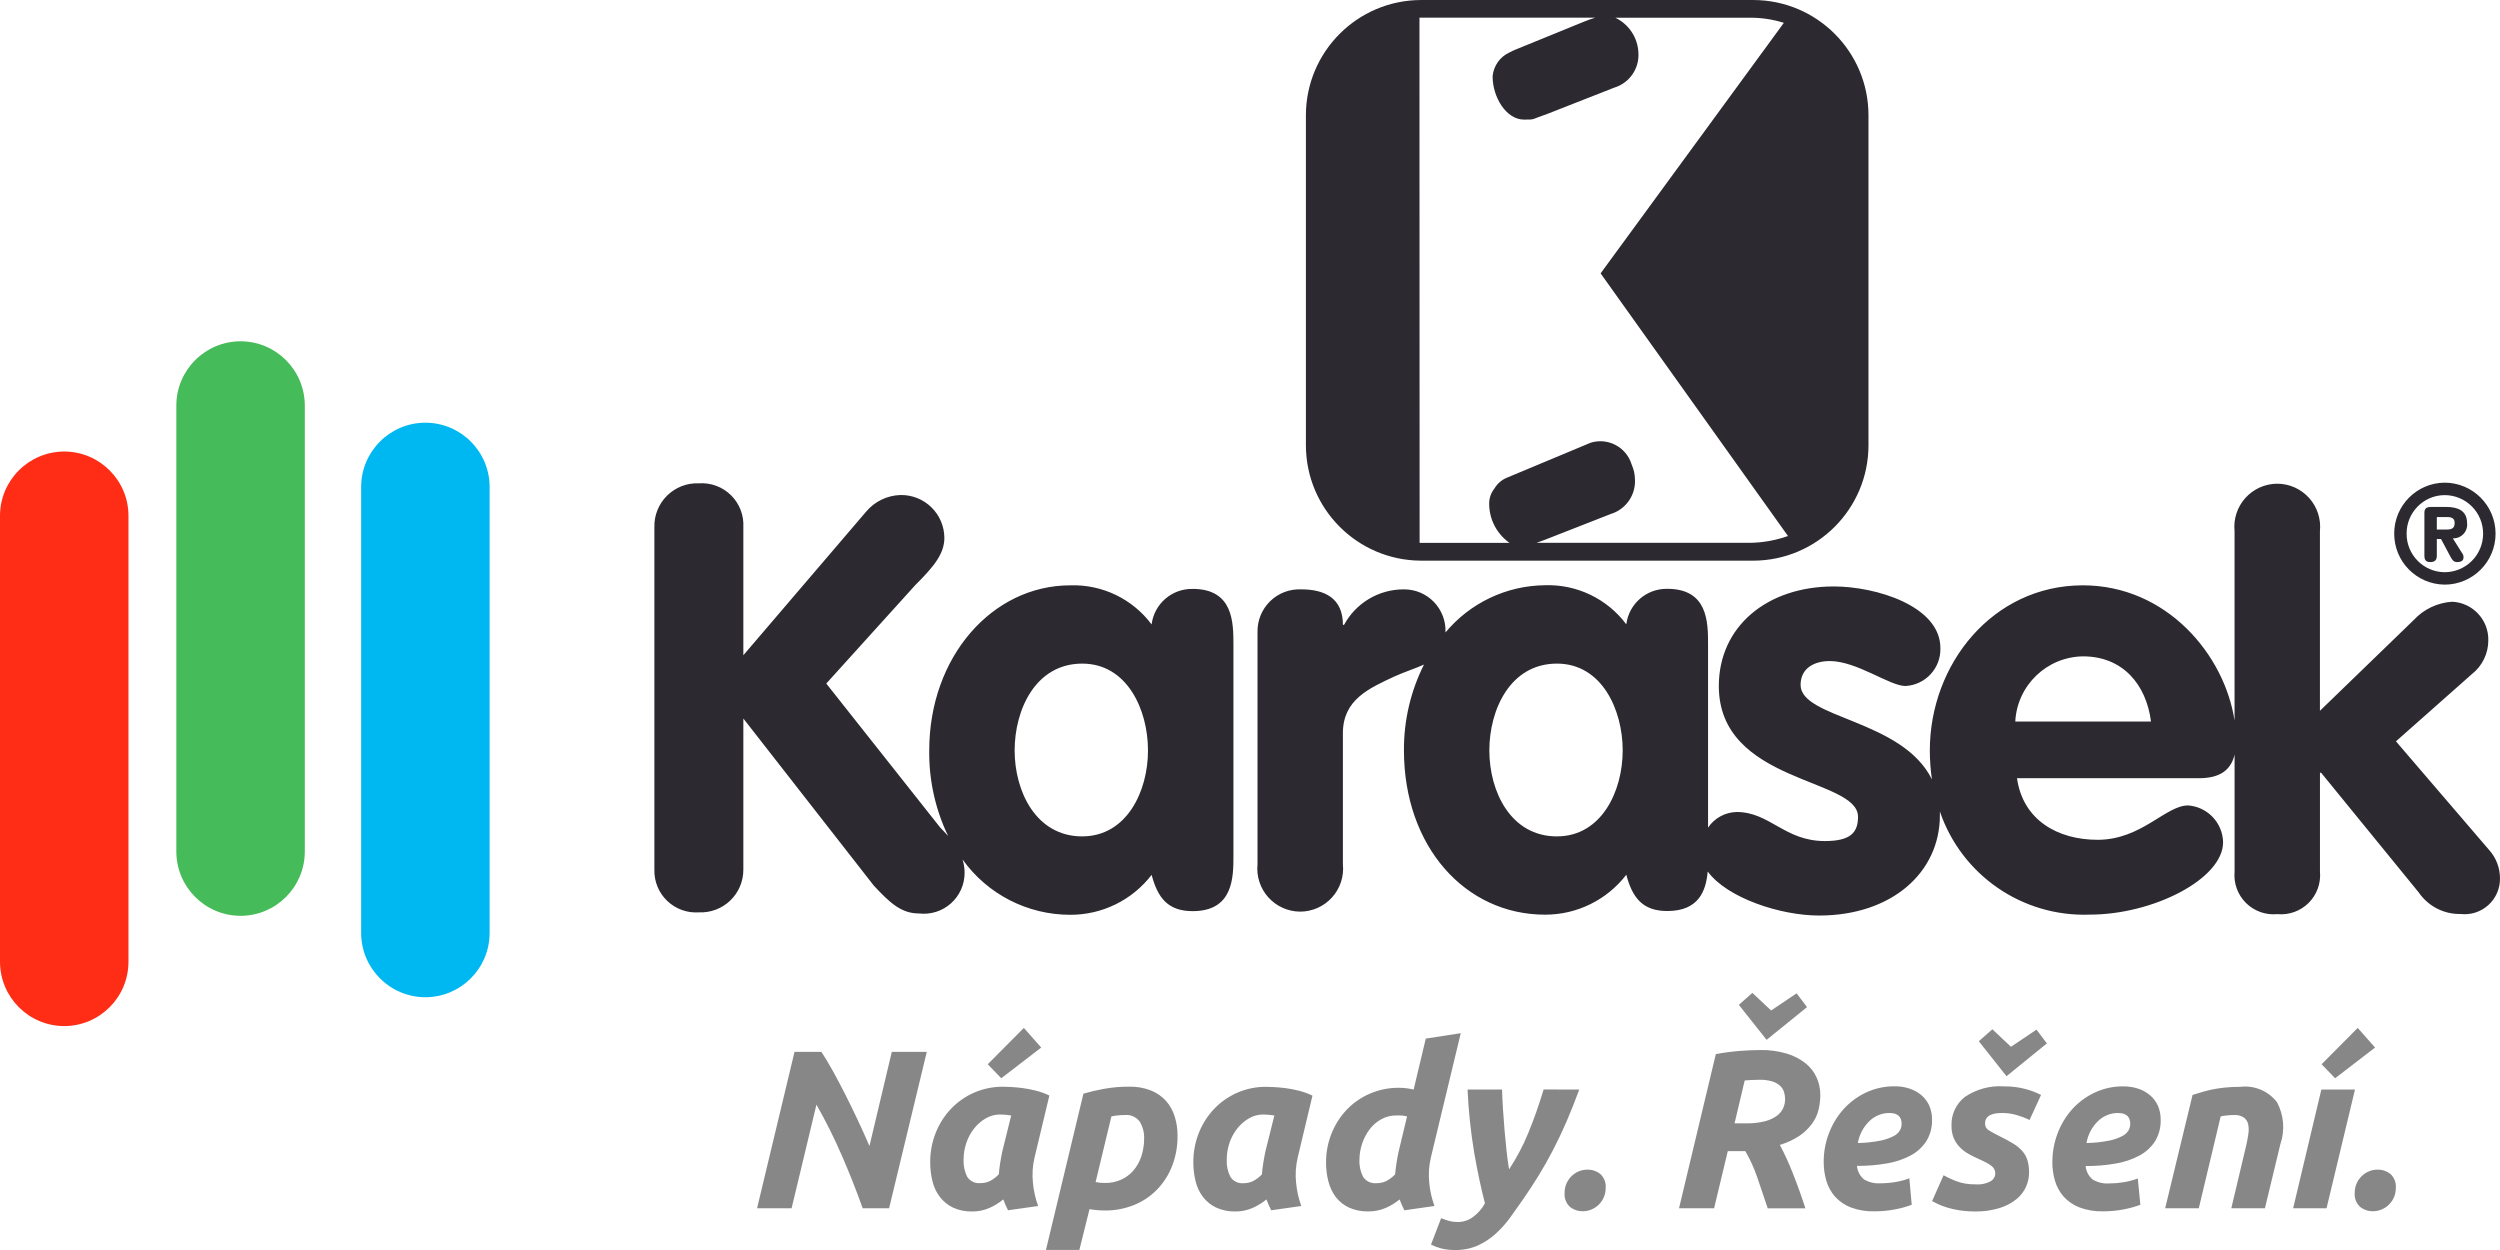
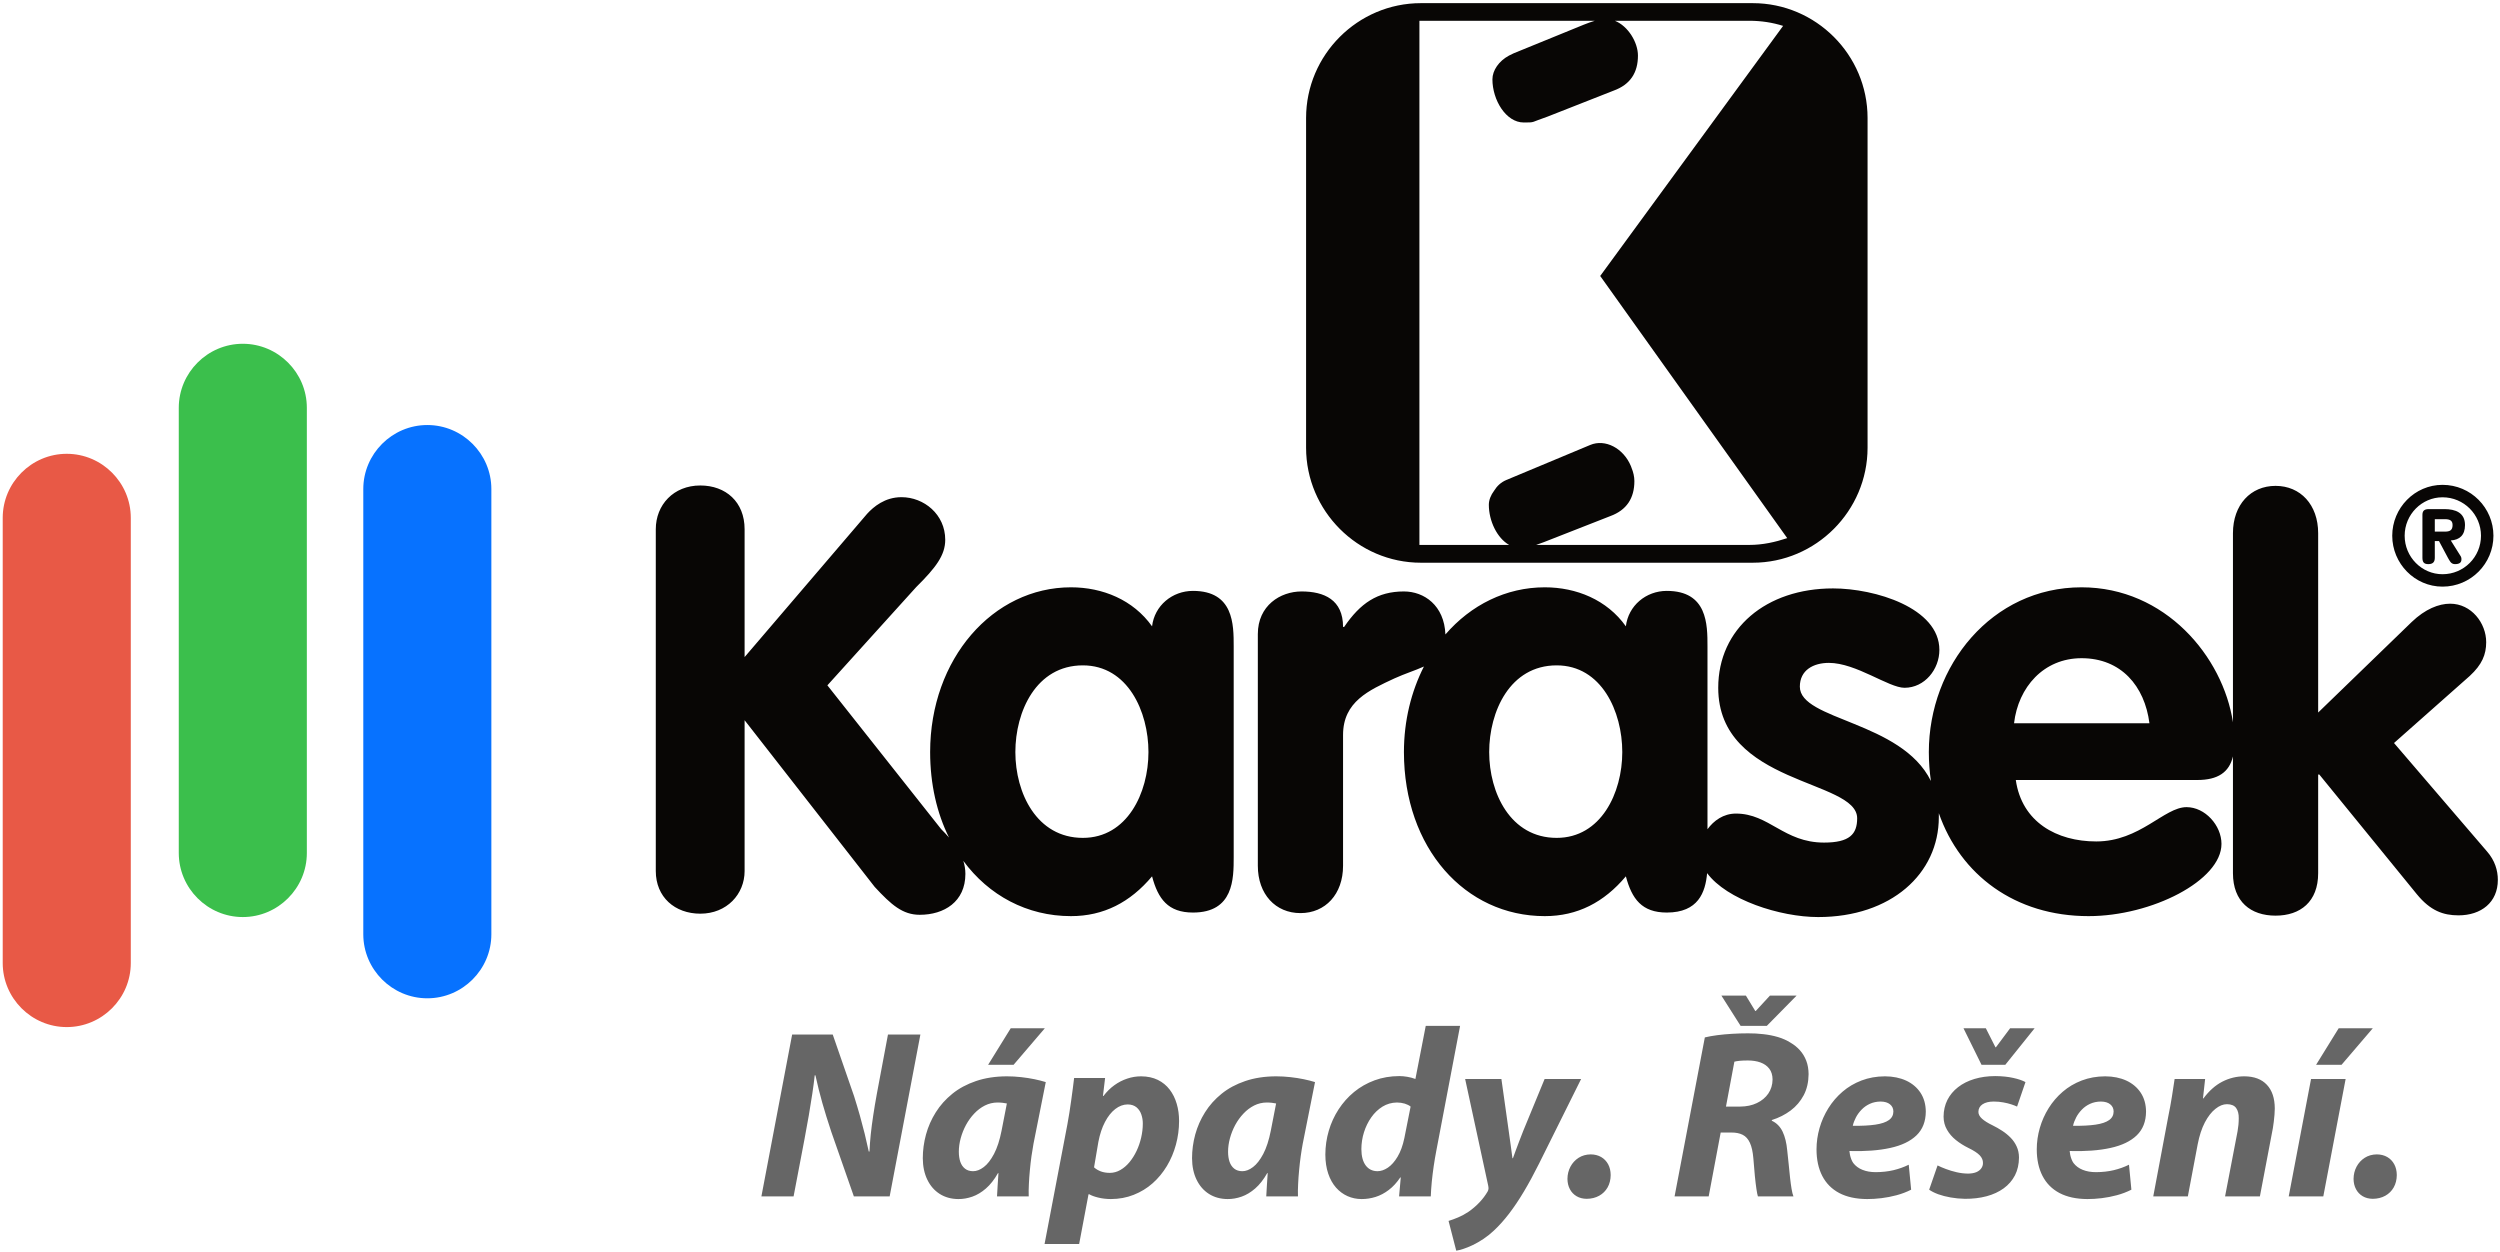
- <svg xmlns="http://www.w3.org/2000/svg" width="144" height="72" viewBox="0 0 144 72">
-   <path data-name="Path 12766" d="M139.988 32.376c.307 0 .373-.17.373-.375v-.956h.241l.51.956c.1.171.171.375.411.375.272 0 .375-.1.375-.273a.3.3 0 00-.035-.17l-.58-.924a.792.792 0 00.82-.887c0-.716-.548-.922-1.195-.922h-.891c-.3 0-.372.137-.372.343V32c.002.24.069.376.343.376zm.373-2.594h.582c.273 0 .444.068.444.341 0 .308-.171.377-.444.377h-.582zm.445 3.893a2.939 2.939 0 002.939-2.937 2.939 2.939 0 00-2.939-2.937 2.93 2.93 0 00-2.9 2.937 2.93 2.93 0 002.9 2.936zm0-5.156a2.216 2.216 0 012.221 2.219 2.218 2.218 0 01-2.221 2.221 2.209 2.209 0 01-2.185-2.221 2.207 2.207 0 012.185-2.22zm-58.96 3.776h19.152a6.655 6.655 0 006.627-6.637V6.629a6.646 6.646 0 00-6.627-6.628H81.846a6.646 6.646 0 00-6.626 6.628v19.029a6.655 6.655 0 006.626 6.636zm-.085-31.277h10.125c-.2.058-.418.138-.656.233l-4.027 1.643-.27.132a1.672 1.672 0 00-.959 1.372c0 1.2.783 2.491 1.807 2.491.685 0 .379 0 1.371-.338l3.82-1.5a1.968 1.968 0 001.4-2.023 2.344 2.344 0 00-1.331-2.008h7.761a6.433 6.433 0 011.948.295L92.195 15.746l10.793 15.129a6.85 6.85 0 01-2.185.392h-12.3c.112-.041.255-.094.446-.161l3.83-1.5a1.972 1.972 0 001.393-2.023 2.043 2.043 0 00-.166-.767 1.696 1.696 0 00-.036-.1 1.883 1.883 0 00-2.345-1.217l-4.848 2.025a1.5 1.5 0 00-.7.618 1.376 1.376 0 00-.3.811 2.757 2.757 0 001.17 2.316H81.77zm61.619 47.948l-5.373-6.265 4.373-3.872a2.468 2.468 0 00.947-1.948 2.182 2.182 0 00-2.081-2.221 3.3 3.3 0 00-2.218 1.056l-5.4 5.226V30.593a2.48 2.48 0 00-2.459-2.732 2.481 2.481 0 00-2.459 2.732v10.913c-.576-3.8-3.916-7.791-8.737-7.791-5.191 0-8.815 4.538-8.815 9.509a11.789 11.789 0 00.12 1.668c-1.707-3.463-7.564-3.5-7.564-5.442 0-.959.785-1.373 1.677-1.373 1.567 0 3.449 1.437 4.363 1.437a2.124 2.124 0 002.013-2.186c0-2.426-3.722-3.549-6.137-3.549-3.861 0-6.626 2.318-6.626 5.735 0 5.626 8.018 5.278 8.018 7.531 0 .924-.445 1.4-1.913 1.4-2.318 0-3.167-1.674-5.081-1.674a2.039 2.039 0 00-1.644.9V37.124c0-1.272 0-3.208-2.349-3.208a2.339 2.339 0 00-2.361 2.045 5.613 5.613 0 00-4.679-2.252 7.549 7.549 0 00-5.735 2.72 2.38 2.38 0 00-2.394-2.482 3.9 3.9 0 00-3.449 2.046h-.065c0-1.567-1.089-2.046-2.395-2.046a2.412 2.412 0 00-2.524 2.46v13.372a2.48 2.48 0 002.459 2.731 2.48 2.48 0 002.459-2.731v-7.551c0-1.925 1.5-2.578 2.97-3.264.6-.272 1.2-.457 1.7-.685a10.884 10.884 0 00-1.154 4.938c0 5.54 3.527 9.468 8.129 9.468a5.887 5.887 0 004.679-2.3c.347 1.307.924 2.09 2.361 2.09 1.817 0 2.23-1.166 2.328-2.275 1.131 1.534 4.2 2.535 6.411 2.535 4.2 0 6.962-2.491 6.962-5.767v-.227a8.775 8.775 0 008.64 5.941c3.645 0 7.673-2.055 7.673-4.169a2.174 2.174 0 00-2.016-2.121c-1.292 0-2.685 1.98-5.211 1.98-2.284 0-4.3-1.119-4.644-3.547h10.478c1.185 0 1.839-.445 2.055-1.36v6.738a2.252 2.252 0 002.459 2.451 2.252 2.252 0 002.459-2.451v-5.694h.066l5.626 6.9a2.848 2.848 0 002.405 1.237 2.037 2.037 0 002.272-2.049 2.442 2.442 0 00-.619-1.632zm-53.7-.79c-2.667 0-3.894-2.59-3.894-4.952 0-2.34 1.2-5 3.894-5 2.589 0 3.787 2.664 3.787 5 .002 2.36-1.229 4.951-3.785 4.951zm26.4-6.615a3.96 3.96 0 013.9-3.755c2.283 0 3.644 1.611 3.917 3.755zm-47.387-7.639a2.337 2.337 0 00-2.361 2.045 5.613 5.613 0 00-4.68-2.252c-4.505 0-8.128 4.124-8.128 9.509a11.053 11.053 0 001.088 4.931 9.331 9.331 0 00-.457-.49l-6.561-8.293 5.125-5.669c1.131-1.12 1.677-1.839 1.677-2.73a2.484 2.484 0 00-2.526-2.46 2.689 2.689 0 00-1.98.957l-7.073 8.272v-7.379a2.4 2.4 0 00-2.556-2.524 2.464 2.464 0 00-2.569 2.524v19.729a2.4 2.4 0 002.569 2.46 2.453 2.453 0 002.556-2.46v-8.706l7.51 9.62c.957 1.034 1.61 1.609 2.6 1.609a2.353 2.353 0 002.634-2.361 2.483 2.483 0 00-.12-.751 7.615 7.615 0 006.213 3.189 5.888 5.888 0 004.68-2.3c.346 1.307.926 2.09 2.361 2.09 2.351 0 2.351-1.948 2.351-3.21V37.127c-.003-1.27-.003-3.207-2.354-3.207zm-6.355 14.254c-2.665 0-3.895-2.59-3.895-4.952 0-2.34 1.2-5 3.895-5 2.591 0 3.786 2.664 3.786 5 .003 2.36-1.229 4.951-3.787 4.951z" fill="#2c2a30" fill-rule="evenodd" />
-   <path data-name="Path 12768" d="M3.7 26.008a3.707 3.707 0 013.7 3.7v25.694a3.707 3.707 0 01-3.7 3.7 3.707 3.707 0 01-3.7-3.7V29.708a3.707 3.707 0 013.7-3.7z" fill="#ff2d16" fill-rule="evenodd" />
-   <path data-name="Path 12769" d="M13.857 19.658a3.707 3.707 0 013.7 3.7v25.694a3.707 3.707 0 01-3.7 3.7 3.707 3.707 0 01-3.7-3.7V23.358a3.706 3.706 0 013.7-3.7z" fill="#46bb59" fill-rule="evenodd" />
-   <path data-name="Path 12770" d="M24.502 24.347a3.706 3.706 0 013.7 3.7v25.694a3.707 3.707 0 01-3.7 3.7 3.707 3.707 0 01-3.7-3.7V28.047a3.706 3.706 0 013.7-3.7z" fill="#00b8f1" fill-rule="evenodd" />
-   <path data-name="Path 12771" d="M49.691 69.595q-.546-1.534-1.215-3.068a30.131 30.131 0 00-1.449-2.9l-1.431 5.968h-1.989l2.158-9.009h1.547q.3.455.644 1.072t.708 1.337q.364.715.728 1.488t.689 1.528l1.287-5.425h2.015l-2.171 9.009zm9.906-2.951a4.317 4.317 0 00-.1 1.489 5.336 5.336 0 00.3 1.333l-1.734.246q-.078-.156-.143-.3t-.13-.325a3.468 3.468 0 01-.806.494 2.422 2.422 0 01-.988.2 2.492 2.492 0 01-1.111-.228 2.1 2.1 0 01-.753-.615 2.452 2.452 0 01-.422-.9 4.464 4.464 0 01-.13-1.1 4.492 4.492 0 01.318-1.69 4.3 4.3 0 01.884-1.385 4.124 4.124 0 011.332-.929 4.08 4.08 0 011.664-.338q.117 0 .41.013t.67.058a6.478 6.478 0 01.793.15 4.113 4.113 0 01.793.286zm-1.352-2.392q-.169-.026-.306-.039t-.331-.018a1.626 1.626 0 00-.826.221 2.364 2.364 0 00-.669.579 2.755 2.755 0 00-.448.825 2.951 2.951 0 00-.163.975 1.994 1.994 0 00.208.988.806.806 0 00.767.364 1.217 1.217 0 00.54-.117 1.984 1.984 0 00.514-.39q.026-.325.084-.683t.123-.657zm1.729-3.913l-2.3 1.768-.78-.806 2.08-2.093zm3.133 7.748a2.429 2.429 0 00.546.052 2.211 2.211 0 00.923-.189 2.036 2.036 0 00.708-.527 2.428 2.428 0 00.455-.812 3.213 3.213 0 00.163-1.046 1.738 1.738 0 00-.247-.949.935.935 0 00-.858-.39 3.719 3.719 0 00-.78.078zm4.719-2.665a4.667 4.667 0 01-.312 1.736 4.115 4.115 0 01-.865 1.359 3.864 3.864 0 01-1.326.89 4.379 4.379 0 01-1.683.318 5.078 5.078 0 01-.884-.078l-.585 2.348h-1.924l2.158-9a11.311 11.311 0 011.19-.279 8 8 0 011.449-.124 3.231 3.231 0 011.255.221 2.335 2.335 0 01.865.6 2.462 2.462 0 01.5.9 3.621 3.621 0 01.162 1.109zm6.929 1.222a4.317 4.317 0 00-.1 1.489 5.335 5.335 0 00.3 1.333l-1.734.246q-.078-.156-.143-.3t-.13-.325a3.468 3.468 0 01-.806.494 2.422 2.422 0 01-.988.2 2.492 2.492 0 01-1.111-.228 2.1 2.1 0 01-.754-.611 2.452 2.452 0 01-.423-.9 4.464 4.464 0 01-.13-1.1 4.492 4.492 0 01.319-1.69 4.3 4.3 0 01.884-1.385 4.124 4.124 0 011.333-.929 4.08 4.08 0 011.66-.337q.117 0 .41.013t.67.058a6.478 6.478 0 01.793.15 4.113 4.113 0 01.793.286zm-1.352-2.392q-.169-.026-.306-.039t-.331-.018a1.626 1.626 0 00-.826.221 2.364 2.364 0 00-.669.579 2.755 2.755 0 00-.449.825 2.951 2.951 0 00-.162.975 1.994 1.994 0 00.208.988.806.806 0 00.764.369 1.217 1.217 0 00.539-.117 1.984 1.984 0 00.514-.39q.026-.325.084-.683t.123-.657zm5.408 5.525a2.555 2.555 0 01-1.111-.221 2.037 2.037 0 01-.754-.6 2.535 2.535 0 01-.429-.9 4.262 4.262 0 01-.137-1.1 4.408 4.408 0 01.319-1.671 4.3 4.3 0 01.877-1.372 4.1 4.1 0 011.326-.918 4.112 4.112 0 011.677-.338 3.411 3.411 0 01.436.026 3.575 3.575 0 01.41.078l.7-2.938 2.015-.312-1.715 7.133a4.317 4.317 0 00-.1 1.489 5.335 5.335 0 00.3 1.333l-1.734.246q-.078-.156-.143-.3t-.13-.325a3.422 3.422 0 01-.812.494 2.468 2.468 0 01-.995.196zm2.236-5.473q-.078-.013-.136-.026a1.1 1.1 0 00-.117-.02 1.4 1.4 0 00-.15-.007h-.234a1.725 1.725 0 00-.845.215 2.135 2.135 0 00-.67.578 2.834 2.834 0 00-.435.826 2.924 2.924 0 00-.156.942 1.907 1.907 0 00.215.982.827.827 0 00.774.357 1.259 1.259 0 00.546-.117 1.933 1.933 0 00.52-.39q.026-.325.084-.683t.124-.657zm9.919-1.547q-.364.988-.735 1.846t-.773 1.632q-.4.774-.832 1.475t-.91 1.391q-.351.507-.728 1.027a5.983 5.983 0 01-.839.936 4.055 4.055 0 01-1.027.676 3.1 3.1 0 01-1.306.26 3.134 3.134 0 01-.78-.084 3.114 3.114 0 01-.611-.227l.585-1.522a4.717 4.717 0 00.468.163 1.9 1.9 0 00.507.058 1.463 1.463 0 00.865-.293 2.333 2.333 0 00.682-.786q-.338-1.3-.618-2.912a30.646 30.646 0 01-.384-3.64h1.989q.013.507.052 1.118t.091 1.228q.052.617.117 1.2t.143 1.053a12.085 12.085 0 001.1-2.08q.475-1.144.891-2.522zm.455 4.615a1.151 1.151 0 01.76.253.981.981 0 01.306.8 1.322 1.322 0 01-.111.546 1.339 1.339 0 01-.292.422 1.332 1.332 0 01-.416.273 1.239 1.239 0 01-.481.1 1.151 1.151 0 01-.761-.253.981.981 0 01-.306-.8 1.322 1.322 0 01.112-.548 1.339 1.339 0 01.292-.423 1.332 1.332 0 01.416-.273 1.239 1.239 0 01.481-.097zm9.984-6.89a5 5 0 011.521.208 3.249 3.249 0 011.079.559 2.2 2.2 0 01.637.826 2.451 2.451 0 01.208.994 3.691 3.691 0 01-.1.845 2.261 2.261 0 01-.364.793 2.962 2.962 0 01-.715.7 4.123 4.123 0 01-1.151.539 15.972 15.972 0 01.748 1.638q.383.962.722 2.015h-2.169q-.3-.9-.6-1.775a8.407 8.407 0 00-.689-1.518H99.52l-.788 3.289h-2.02l2.12-8.879a13.145 13.145 0 011.365-.182q.662-.052 1.208-.052zm-.065 1.713q-.221 0-.455.013t-.39.026l-.585 2.47h.689a4.06 4.06 0 001.053-.117 2.037 2.037 0 00.689-.312 1.127 1.127 0 00.371-.449 1.274 1.274 0 00.11-.514 1.368 1.368 0 00-.065-.422.829.829 0 00-.234-.358 1.2 1.2 0 00-.455-.247 2.445 2.445 0 00-.728-.09zm-1.183-4.316l.78-.689 1.079 1.014 1.469-.988.6.793-2.329 1.886zm4.888 9.035a4.555 4.555 0 01.292-1.612 4.419 4.419 0 01.826-1.385 4.091 4.091 0 011.293-.975 3.792 3.792 0 011.684-.371 2.657 2.657 0 01.845.13 2.05 2.05 0 01.683.377 1.7 1.7 0 01.455.6 1.943 1.943 0 01.162.813 2.241 2.241 0 01-.325 1.235 2.452 2.452 0 01-.9.826 4.478 4.478 0 01-1.371.461 9.759 9.759 0 01-1.729.143 1.154 1.154 0 00.4.773 1.635 1.635 0 00.968.228 5.134 5.134 0 00.845-.071 4.226 4.226 0 00.806-.214l.136 1.523a5.827 5.827 0 01-.929.26 6.065 6.065 0 01-1.229.117 3.576 3.576 0 01-1.359-.228 2.383 2.383 0 01-.9-.618 2.4 2.4 0 01-.5-.91 3.826 3.826 0 01-.153-1.099zm3.787-2.805a1.639 1.639 0 00-1.163.474 2.3 2.3 0 00-.657 1.255 7.243 7.243 0 001.3-.137 2.828 2.828 0 00.767-.266.87.87 0 00.364-.338.808.808 0 00.091-.364q-.002-.624-.702-.624zm4.94 4.108a1.578 1.578 0 00.91-.189.525.525 0 00.247-.41.613.613 0 00-.046-.247.561.561 0 00-.149-.195 1.554 1.554 0 00-.286-.189q-.182-.1-.468-.227a6.691 6.691 0 01-.611-.306 2.126 2.126 0 01-.5-.39 1.735 1.735 0 01-.338-.52 1.781 1.781 0 01-.124-.7 2.007 2.007 0 01.774-1.664 3.578 3.578 0 012.251-.605 4.55 4.55 0 011.248.156 4.513 4.513 0 01.884.338l-.663 1.443a4.1 4.1 0 00-.7-.273 2.9 2.9 0 00-.845-.13 3.235 3.235 0 00-.358.019 1.121 1.121 0 00-.325.084.6.6 0 00-.241.183.5.5 0 00-.091.312.433.433 0 00.2.39 6.223 6.223 0 00.565.312q.507.247.845.455a2.285 2.285 0 01.539.442 1.458 1.458 0 01.293.533 2.421 2.421 0 01.091.7 2.034 2.034 0 01-.175.819 1.923 1.923 0 01-.552.715 2.964 2.964 0 01-.962.507 4.464 4.464 0 01-1.4.2 5.878 5.878 0 01-.917-.065 5.136 5.136 0 01-.721-.163 3.864 3.864 0 01-.527-.2q-.214-.1-.331-.169l.659-1.488a6.065 6.065 0 00.689.325 2.938 2.938 0 001.131.197zm.208-8.242l.78-.689 1.072 1.009 1.469-.988.6.793-2.326 1.89zm4.238 6.942a4.555 4.555 0 01.292-1.612 4.419 4.419 0 01.822-1.384 4.091 4.091 0 011.294-.975 3.792 3.792 0 011.683-.371 2.657 2.657 0 01.845.13 2.05 2.05 0 01.683.377 1.7 1.7 0 01.455.6 1.943 1.943 0 01.162.813 2.241 2.241 0 01-.322 1.239 2.452 2.452 0 01-.9.826 4.478 4.478 0 01-1.371.461 9.759 9.759 0 01-1.729.143 1.154 1.154 0 00.4.773 1.636 1.636 0 00.968.228 5.134 5.134 0 00.832-.07 4.226 4.226 0 00.806-.214l.146 1.514a5.827 5.827 0 01-.93.26 6.065 6.065 0 01-1.229.117 3.576 3.576 0 01-1.358-.228 2.383 2.383 0 01-.9-.618 2.4 2.4 0 01-.5-.91 3.826 3.826 0 01-.153-1.099zm3.783-2.808a1.639 1.639 0 00-1.163.474 2.3 2.3 0 00-.657 1.255 7.243 7.243 0 001.3-.137 2.828 2.828 0 00.767-.266.87.87 0 00.364-.338.808.808 0 00.091-.364q-.004-.624-.706-.624zm4.29-1.04q.221-.065.487-.149t.6-.156a7.422 7.422 0 01.741-.117 8.494 8.494 0 01.929-.046 2.318 2.318 0 012.106.884 3.035 3.035 0 01.195 2.418l-.889 3.692h-1.937l.858-3.614q.078-.338.123-.656a1.593 1.593 0 00-.007-.559.661.661 0 00-.241-.39.924.924 0 00-.578-.15 3.9 3.9 0 00-.767.078l-1.26 5.291h-1.937zm7.718 6.526h-1.924l1.625-6.838h1.937zm2.795-9.256l-2.3 1.768-.78-.806 2.08-2.093zm.13 7.033a1.151 1.151 0 01.76.253.981.981 0 01.306.8 1.322 1.322 0 01-.111.546 1.339 1.339 0 01-.292.422 1.332 1.332 0 01-.416.273 1.239 1.239 0 01-.481.1 1.151 1.151 0 01-.76-.253.981.981 0 01-.308-.802 1.322 1.322 0 01.111-.546 1.339 1.339 0 01.292-.423 1.332 1.332 0 01.416-.273 1.239 1.239 0 01.481-.097z" fill="#878787" />
+ <svg xmlns="http://www.w3.org/2000/svg" width="783" height="392" role="img" aria-label="Karásek – Nápady. Řešení." viewBox="0 0 783 392" version="1.1" xml:space="preserve" style="fill-rule:evenodd;clip-rule:evenodd;stroke-linejoin:round;stroke-miterlimit:2;">
+   <g>
+     <path d="M760.554,176.686C762.219,176.686 762.579,175.764 762.579,174.65L762.579,169.46L763.89,169.46L766.658,174.65C767.221,175.578 767.586,176.686 768.89,176.686C770.366,176.686 770.922,176.138 770.922,175.207C770.922,174.835 770.922,174.65 770.736,174.285L767.586,169.272C770.366,169.085 772.037,167.603 772.037,164.456C772.037,160.568 769.065,159.451 765.555,159.451L760.723,159.451C759.068,159.451 758.704,160.196 758.704,161.314L758.704,174.65C758.704,175.947 759.068,176.686 760.554,176.686ZM762.579,162.608L765.74,162.608C767.221,162.608 768.148,162.979 768.148,164.456C768.148,166.129 767.221,166.501 765.74,166.501L762.579,166.501L762.579,162.608ZM764.993,183.733C773.893,183.733 780.943,176.499 780.943,167.792C780.943,159.086 773.893,151.854 764.993,151.854C756.29,151.854 749.249,159.086 749.249,167.792C749.249,176.499 756.29,183.733 764.993,183.733ZM764.993,155.752C771.664,155.752 777.045,161.128 777.045,167.792C777.045,174.462 771.664,179.845 764.993,179.845C758.505,179.845 753.138,174.462 753.138,167.792C753.138,161.128 758.505,155.752 764.993,155.752ZM445.024,176.243L548.959,176.243C568.738,176.243 584.922,160.008 584.922,140.223L584.922,36.955C584.922,17.17 568.738,0.987 548.959,0.987L445.024,0.987C425.251,0.987 409.066,17.17 409.066,36.955L409.066,140.223C409.066,160.008 425.251,176.243 445.024,176.243ZM444.561,6.508L499.506,6.508C498.408,6.824 497.236,7.254 495.947,7.77L474.094,16.688L472.631,17.402C469.438,19.11 467.426,22.067 467.426,24.846C467.426,31.336 471.674,38.365 477.233,38.365C480.952,38.365 479.29,38.365 484.673,36.532L505.402,28.379C510.595,26.49 513.006,22.775 513.006,17.402C513.006,13.314 509.958,8.176 505.78,6.508L547.898,6.508C551.612,6.508 555.097,7.048 558.469,8.106L501.183,86.436L559.757,168.54C556.043,169.776 552.137,170.669 547.898,170.669L481.127,170.669C481.736,170.446 482.51,170.159 483.546,169.793L504.331,161.647C509.47,159.765 511.889,156.036 511.889,150.667C511.889,149.335 511.564,147.896 510.988,146.504C510.925,146.321 510.864,146.141 510.789,145.961C508.451,140.359 502.75,137.397 498.065,139.358L471.759,150.347C470.137,151.027 468.854,152.213 467.955,153.698C466.919,155.071 466.305,156.611 466.305,158.102C466.305,163.162 468.884,168.528 472.657,170.669L444.561,170.669L444.561,6.508ZM778.962,266.711L749.803,232.713L773.534,211.7C777.361,208.162 778.674,205.022 778.674,201.128C778.674,195.17 774.056,189.077 767.382,189.077C763.845,189.077 759.596,190.736 755.344,194.807L726.048,223.166L726.048,167.002C726.048,158.079 720.5,152.175 712.703,152.175C704.917,152.175 699.361,158.079 699.361,167.002L699.361,226.229C696.236,205.623 678.111,183.946 651.947,183.946C623.776,183.946 604.11,208.57 604.11,235.548C604.11,238.68 604.346,241.696 604.759,244.599C595.497,225.804 563.712,225.631 563.712,215.066C563.712,209.86 567.973,207.615 572.811,207.615C581.316,207.615 591.53,215.414 596.49,215.414C602.82,215.414 607.415,209.628 607.415,203.551C607.415,190.388 587.218,184.291 574.111,184.291C553.155,184.291 538.15,196.872 538.15,215.414C538.15,245.945 581.664,244.059 581.664,256.283C581.664,261.297 579.246,263.898 571.279,263.898C558.701,263.898 554.095,254.811 543.708,254.811C539.745,254.811 536.735,257.05 534.784,259.714L534.784,202.479C534.784,195.578 534.784,185.068 522.035,185.068C515.535,185.068 509.991,189.68 509.221,196.167C503.309,187.841 493.683,183.946 483.826,183.946C471.668,183.946 460.672,189.492 452.704,198.708C452.35,189.611 446.036,185.242 439.711,185.242C431.39,185.242 426.014,188.964 420.994,196.347L420.644,196.347C420.644,187.841 414.734,185.242 407.649,185.242C400.977,185.242 393.953,189.68 393.953,198.593L393.953,271.161C393.953,280.084 399.509,285.984 407.299,285.984C415.093,285.984 420.644,280.084 420.644,271.161L420.644,230.181C420.644,219.731 428.789,216.189 436.76,212.467C440.009,210.99 443.26,209.986 445.976,208.749C442.014,216.538 439.711,225.684 439.711,235.548C439.711,265.614 458.855,286.932 483.826,286.932C494.037,286.932 502.377,282.62 509.221,274.469C511.104,281.559 514.234,285.811 522.035,285.811C531.895,285.811 534.136,279.483 534.669,273.464C540.804,281.789 557.465,287.223 569.459,287.223C592.236,287.223 607.24,273.703 607.24,255.924L607.24,254.693C613.974,273.994 631.107,286.932 654.128,286.932C673.909,286.932 695.766,275.78 695.766,264.309C695.766,258.525 690.631,252.798 684.827,252.798C677.814,252.798 670.253,263.542 656.549,263.542C644.154,263.542 633.225,257.467 631.346,244.295L688.207,244.295C694.636,244.295 698.186,241.879 699.361,236.914L699.361,273.481C699.361,282.4 704.917,286.78 712.703,286.78C720.5,286.78 726.048,282.4 726.048,273.481L726.048,242.58L726.408,242.58L756.94,280.051C761.187,285.249 765.213,286.688 769.994,286.688C777.084,286.688 782.324,282.65 782.324,275.57C782.324,272.623 781.388,269.485 778.962,266.711ZM487.548,262.423C473.076,262.423 466.414,248.364 466.414,235.548C466.414,222.852 472.901,208.393 487.548,208.393C501.598,208.393 508.098,222.852 508.098,235.548C508.098,248.364 501.42,262.423 487.548,262.423ZM630.799,226.524C632.104,215.239 640.07,206.148 651.947,206.148C664.337,206.148 671.721,214.891 673.202,226.524L630.799,226.524ZM373.637,185.068C367.132,185.068 361.588,189.68 360.825,196.167C354.91,187.841 345.293,183.946 335.429,183.946C310.979,183.946 291.32,206.328 291.32,235.548C291.32,245.596 293.438,254.693 297.225,262.307C296.459,261.411 295.626,260.538 294.743,259.649L259.136,214.647L286.949,183.881C293.088,177.801 296.047,173.901 296.047,169.065C296.047,161.091 289.369,155.715 282.339,155.715C277.14,155.715 273.604,158.723 271.594,160.908L233.209,205.796L233.209,165.752C233.209,157.191 227.308,152.053 219.336,152.053C210.946,152.053 205.393,158.134 205.393,165.752L205.393,272.818C205.393,280.967 211.364,286.165 219.336,286.165C227.662,286.165 233.209,280.025 233.209,272.818L233.209,225.572L273.958,277.782C279.153,283.393 282.693,286.513 288.066,286.513C295.684,286.513 302.362,282.441 302.362,273.703C302.362,272.287 302.124,270.929 301.713,269.627C309.681,280.44 321.663,286.932 335.429,286.932C345.65,286.932 353.973,282.62 360.825,274.469C362.704,281.559 365.848,285.811 373.637,285.811C386.393,285.811 386.393,275.24 386.393,268.388L386.393,202.479C386.393,195.578 386.393,185.068 373.637,185.068ZM339.148,262.423C324.686,262.423 318.011,248.364 318.011,235.548C318.011,222.852 324.512,208.393 339.148,208.393C353.21,208.393 359.697,222.852 359.697,235.548C359.697,248.364 353.033,262.423 339.148,262.423Z" style="fill:rgb(8,6,5);" />
+     <path d="M248.549,374.717L251.934,356.964C252.436,354.294 252.9,351.736 253.327,349.291C253.752,346.847 254.116,344.577 254.43,342.458C254.743,340.352 254.994,338.471 255.169,336.804L255.395,336.804C255.734,338.334 256.072,339.801 256.423,341.204C256.774,342.609 257.15,344.001 257.539,345.392C257.928,346.771 258.367,348.214 258.818,349.693C259.282,351.185 259.796,352.777 260.36,354.482L267.431,374.717L278.639,374.717L288.268,324.016L278.113,324.016L274.653,342.446C274.201,344.916 273.812,347.21 273.499,349.317C273.173,351.435 272.922,353.416 272.721,355.272C272.534,357.14 272.395,358.932 272.321,360.65L272.095,360.65C271.693,358.807 271.268,356.964 270.829,355.121C270.377,353.291 269.875,351.41 269.336,349.467C268.785,347.536 268.183,345.493 267.506,343.349L260.811,324.016L248.098,324.016L238.469,374.717L248.549,374.717ZM322.195,374.717C322.157,373.552 322.169,372.272 322.245,370.855C322.308,369.452 322.408,367.997 322.558,366.493C322.696,365 322.859,363.534 323.06,362.104C323.26,360.675 323.473,359.371 323.699,358.168L327.535,338.91C326.495,338.585 325.317,338.284 323.988,338.008C322.671,337.732 321.267,337.519 319.8,337.356C318.321,337.193 316.841,337.105 315.349,337.105C311.739,337.118 308.516,337.619 305.683,338.585C302.837,339.55 300.379,340.866 298.286,342.559C296.192,344.251 294.462,346.182 293.095,348.363C291.716,350.545 290.7,352.865 290.024,355.322C289.359,357.779 289.02,360.25 289.02,362.756C289.033,365.326 289.509,367.571 290.437,369.477C291.365,371.395 292.656,372.874 294.324,373.94C295.992,374.993 297.934,375.532 300.154,375.545C301.595,375.557 303.05,375.307 304.53,374.792C305.996,374.279 307.426,373.426 308.792,372.235C310.171,371.044 311.425,369.44 312.566,367.421L312.717,367.421C312.641,368.737 312.554,370.016 312.466,371.232C312.378,372.461 312.303,373.627 312.265,374.717L322.195,374.717ZM313.694,354.106C313.105,357.102 312.315,359.534 311.324,361.415C310.334,363.283 309.268,364.662 308.115,365.527C306.961,366.405 305.846,366.831 304.743,366.819C303.739,366.806 302.912,366.556 302.26,366.041C301.595,365.527 301.106,364.825 300.78,363.91C300.468,362.995 300.305,361.941 300.305,360.726C300.305,359.346 300.505,357.93 300.893,356.488C301.282,355.059 301.834,353.667 302.549,352.338C303.276,351.009 304.128,349.818 305.131,348.765C306.134,347.699 307.237,346.872 308.466,346.245C309.695,345.63 311.011,345.317 312.415,345.304C312.979,345.304 313.506,345.342 313.995,345.392C314.484,345.455 314.935,345.53 315.349,345.606L313.694,354.106ZM316.553,322.06L309.481,333.494L317.455,333.494L327.235,322.06L316.553,322.06ZM337.992,389.612L340.926,374.041L341.152,374.041C341.816,374.429 342.732,374.78 343.922,375.068C345.101,375.369 346.43,375.532 347.921,375.545C350.505,375.532 352.886,375.094 355.08,374.216C357.274,373.351 359.256,372.147 360.998,370.605C362.753,369.05 364.233,367.245 365.474,365.189C366.703,363.133 367.643,360.914 368.295,358.519C368.947,356.124 369.286,353.655 369.286,351.097C369.286,349.179 369.048,347.385 368.546,345.706C368.057,344.026 367.317,342.534 366.339,341.255C365.349,339.964 364.107,338.948 362.628,338.221C361.136,337.494 359.393,337.118 357.4,337.105C355.908,337.105 354.454,337.343 353.037,337.82C351.608,338.296 350.266,338.986 349,339.901C347.734,340.816 346.605,341.945 345.59,343.273L345.439,343.273L346.116,337.631L336.412,337.631C336.299,338.585 336.161,339.662 336.011,340.866C335.861,342.082 335.685,343.349 335.497,344.665C335.321,345.982 335.121,347.286 334.921,348.564C334.72,349.856 334.519,351.046 334.306,352.15L327.16,389.612L337.992,389.612ZM344.01,357.641C344.474,355.222 345.163,353.141 346.091,351.386C347.007,349.643 348.084,348.289 349.301,347.348C350.529,346.395 351.821,345.919 353.188,345.906C354.341,345.919 355.256,346.232 355.958,346.809C356.648,347.398 357.162,348.15 357.463,349.053C357.776,349.969 357.939,350.921 357.926,351.924C357.926,353.379 357.751,354.833 357.413,356.3C357.074,357.767 356.598,359.159 355.971,360.475C355.344,361.791 354.604,362.97 353.752,363.998C352.899,365.026 351.946,365.841 350.918,366.431C349.877,367.032 348.787,367.333 347.621,367.345C346.53,367.345 345.59,367.182 344.775,366.882C343.96,366.568 343.258,366.154 342.656,365.616L344.01,357.641ZM406.522,374.717C406.484,373.552 406.497,372.272 406.572,370.855C406.635,369.452 406.735,367.997 406.885,366.493C407.024,365 407.187,363.534 407.387,362.104C407.587,360.675 407.801,359.371 408.026,358.168L411.863,338.91C410.822,338.585 409.644,338.284 408.315,338.008C406.998,337.732 405.594,337.519 404.127,337.356C402.648,337.193 401.169,337.105 399.677,337.105C396.066,337.118 392.844,337.619 390.01,338.585C387.164,339.55 384.707,340.866 382.613,342.559C380.519,344.251 378.789,346.182 377.422,348.363C376.044,350.545 375.028,352.865 374.351,355.322C373.687,357.779 373.348,360.25 373.348,362.756C373.361,365.326 373.837,367.571 374.764,369.477C375.692,371.395 376.984,372.874 378.651,373.94C380.319,374.993 382.262,375.532 384.481,375.545C385.923,375.557 387.377,375.307 388.857,374.792C390.324,374.279 391.753,373.426 393.12,372.235C394.498,371.044 395.752,369.44 396.893,367.421L397.044,367.421C396.968,368.737 396.881,370.016 396.793,371.232C396.705,372.461 396.63,373.627 396.592,374.717L406.522,374.717ZM398.021,354.106C397.433,357.102 396.642,359.534 395.652,361.415C394.661,363.283 393.596,364.662 392.442,365.527C391.289,366.405 390.173,366.831 389.07,366.819C388.067,366.806 387.239,366.556 386.587,366.041C385.923,365.527 385.434,364.825 385.108,363.91C384.795,362.995 384.632,361.941 384.632,360.726C384.632,359.346 384.832,357.93 385.221,356.488C385.61,355.059 386.161,353.667 386.876,352.338C387.603,351.009 388.456,349.818 389.459,348.765C390.461,347.699 391.565,346.872 392.794,346.245C394.022,345.63 395.338,345.317 396.743,345.304C397.307,345.304 397.834,345.342 398.323,345.392C398.812,345.455 399.263,345.53 399.677,345.606L398.021,354.106ZM446.542,321.308L443.307,337.933C442.505,337.631 441.652,337.406 440.762,337.255C439.872,337.105 439.032,337.03 438.267,337.03C435.483,337.042 432.888,337.481 430.519,338.359C428.137,339.236 425.993,340.453 424.099,342.007C422.207,343.562 420.589,345.38 419.248,347.449C417.906,349.517 416.878,351.749 416.175,354.156C415.461,356.563 415.11,359.058 415.098,361.628C415.11,363.873 415.411,365.853 416,367.584C416.577,369.301 417.392,370.756 418.433,371.946C419.473,373.125 420.677,374.015 422.044,374.629C423.41,375.231 424.89,375.545 426.457,375.545C427.923,375.545 429.378,375.332 430.82,374.88C432.261,374.429 433.641,373.701 434.957,372.699C436.274,371.708 437.477,370.392 438.568,368.774L438.719,368.774L438.192,374.717L448.121,374.717C448.171,373.25 448.284,371.721 448.435,370.104C448.598,368.499 448.799,366.882 449.036,365.239C449.274,363.597 449.551,361.992 449.851,360.425L457.299,321.308L446.542,321.308ZM439.847,356.438C439.358,358.795 438.643,360.738 437.728,362.267C436.813,363.81 435.797,364.95 434.694,365.703C433.591,366.443 432.5,366.819 431.421,366.819C429.867,366.806 428.638,366.204 427.748,365.026C426.858,363.835 426.394,362.13 426.381,359.898C426.394,358.105 426.657,356.35 427.196,354.632C427.736,352.914 428.501,351.348 429.491,349.943C430.481,348.539 431.659,347.423 433.014,346.583C434.368,345.756 435.872,345.33 437.515,345.304C438.393,345.304 439.207,345.43 439.972,345.656C440.724,345.894 441.338,346.195 441.803,346.583L439.847,356.438ZM458.879,337.933L466.101,371.332C466.176,371.696 466.214,372.022 466.2,372.286C466.176,372.561 466.101,372.849 465.95,373.138C465.236,374.379 464.358,375.545 463.342,376.611C462.314,377.689 461.186,378.667 459.932,379.532C458.854,380.246 457.775,380.836 456.672,381.299C455.569,381.764 454.578,382.127 453.689,382.39L456.096,391.718C456.71,391.63 457.462,391.43 458.352,391.141C459.242,390.853 460.233,390.452 461.299,389.938C462.364,389.424 463.467,388.797 464.596,388.045C465.725,387.292 466.828,386.415 467.906,385.399C469.535,383.883 471.115,382.102 472.657,380.096C474.2,378.077 475.754,375.77 477.296,373.175C478.838,370.593 480.43,367.659 482.048,364.412L495.212,337.933L483.778,337.933L477.083,354.181C476.557,355.498 476.105,356.664 475.729,357.679C475.34,358.682 475.002,359.598 474.701,360.413C474.4,361.24 474.124,362.017 473.848,362.756L473.698,362.756C473.548,361.603 473.372,360.324 473.184,358.92C472.983,357.503 472.758,355.849 472.494,353.955L470.238,337.933L458.879,337.933ZM496.942,375.47C498.434,375.457 499.738,375.131 500.866,374.504C501.995,373.878 502.872,373 503.5,371.896C504.126,370.781 504.452,369.489 504.464,368.023C504.452,366.731 504.189,365.602 503.663,364.637C503.136,363.672 502.409,362.919 501.481,362.38C500.541,361.842 499.462,361.566 498.221,361.553C496.779,361.566 495.513,361.929 494.422,362.619C493.331,363.321 492.479,364.249 491.865,365.402C491.25,366.556 490.937,367.834 490.924,369.226C490.937,370.442 491.188,371.508 491.689,372.449C492.178,373.389 492.88,374.116 493.783,374.655C494.673,375.181 495.726,375.457 496.942,375.47ZM524.475,374.717L535.157,374.717L538.918,354.707L542.228,354.707C543.657,354.695 544.848,354.933 545.814,355.422C546.779,355.911 547.531,356.752 548.07,357.93C548.622,359.108 548.973,360.713 549.149,362.756C549.299,364.837 549.462,366.706 549.625,368.335C549.788,369.953 549.951,371.32 550.114,372.398C550.277,373.489 550.427,374.254 550.578,374.717L561.711,374.717C561.485,374.178 561.297,373.401 561.121,372.373C560.946,371.358 560.795,370.179 560.645,368.85C560.507,367.52 560.357,366.117 560.219,364.65C560.081,363.17 559.918,361.716 559.755,360.274C559.542,357.967 559.066,356.024 558.313,354.432C557.548,352.852 556.433,351.711 554.94,351.022L554.94,350.796C557.148,350.094 559.103,349.104 560.833,347.812C562.564,346.508 563.917,344.916 564.921,343.023C565.923,341.13 566.425,338.936 566.45,336.428C566.438,334.874 566.199,333.469 565.723,332.228C565.247,330.987 564.582,329.896 563.742,328.956C562.902,328.015 561.924,327.226 560.808,326.574C559.617,325.821 558.301,325.232 556.859,324.806C555.405,324.38 553.887,324.078 552.295,323.903C550.715,323.715 549.111,323.627 547.493,323.64C545.801,323.64 544.134,323.69 542.491,323.79C540.861,323.891 539.307,324.028 537.852,324.217C536.398,324.404 535.094,324.643 533.953,324.919L524.475,374.717ZM543.206,332.517C543.657,332.404 544.209,332.303 544.886,332.241C545.575,332.178 546.416,332.14 547.418,332.14C548.885,332.14 550.202,332.341 551.367,332.755C552.533,333.181 553.449,333.82 554.126,334.698C554.803,335.576 555.154,336.704 555.167,338.083C555.154,339.751 554.702,341.218 553.837,342.496C552.972,343.762 551.769,344.766 550.252,345.48C548.735,346.207 546.98,346.571 545.011,346.583L540.573,346.583L543.206,332.517ZM553.361,321.308L562.689,311.829L554.339,311.829L549.9,316.644L549.751,316.644L546.817,311.829L539.144,311.829L545.162,321.308L553.361,321.308ZM597.819,364.787C596.352,365.515 594.773,366.079 593.068,366.493C591.35,366.906 589.507,367.107 587.513,367.12C585.921,367.12 584.53,366.882 583.326,366.393C582.122,365.916 581.169,365.201 580.442,364.261C580.191,363.898 579.978,363.496 579.815,363.058C579.64,362.607 579.514,362.155 579.414,361.704C579.326,361.265 579.263,360.864 579.238,360.5C584.204,360.638 588.466,360.324 592.027,359.534C595.588,358.757 598.333,357.441 600.251,355.585C602.17,353.729 603.135,351.26 603.16,348.163C603.135,345.869 602.584,343.901 601.505,342.258C600.414,340.603 598.91,339.336 597.004,338.447C595.086,337.569 592.879,337.118 590.372,337.105C587.702,337.118 585.257,337.557 583.025,338.409C580.806,339.262 578.812,340.427 577.069,341.932C575.327,343.424 573.86,345.141 572.644,347.085C571.44,349.028 570.512,351.097 569.886,353.291C569.258,355.485 568.933,357.717 568.933,359.973C568.933,363.195 569.535,365.966 570.725,368.285C571.917,370.605 573.684,372.398 576.041,373.652C578.399,374.893 581.32,375.532 584.805,375.545C586.197,375.545 587.689,375.457 589.256,375.269C590.836,375.081 592.428,374.768 594.02,374.341C595.612,373.915 597.13,373.338 598.571,372.611L597.819,364.787ZM593.005,348.088C593.005,349.229 592.541,350.144 591.601,350.809C590.66,351.485 589.244,351.962 587.363,352.238C585.482,352.514 583.125,352.639 580.292,352.601C580.48,351.736 580.806,350.871 581.269,349.981C581.721,349.104 582.323,348.289 583.05,347.536C583.777,346.784 584.642,346.169 585.633,345.718C586.636,345.254 587.764,345.016 589.018,345.004C590.272,345.016 591.249,345.304 591.939,345.869C592.641,346.433 592.992,347.173 593.005,348.088ZM604.213,372.611C604.953,373.138 605.905,373.614 607.06,374.041C608.213,374.454 609.504,374.792 610.933,375.043C612.362,375.294 613.855,375.444 615.421,375.47C617.879,375.482 620.136,375.219 622.192,374.667C624.248,374.116 626.04,373.288 627.558,372.185C629.063,371.094 630.241,369.728 631.081,368.122C631.909,366.505 632.335,364.637 632.348,362.531C632.335,361.252 632.096,360.111 631.62,359.083C631.156,358.055 630.53,357.14 629.739,356.338C628.937,355.523 628.059,354.795 627.082,354.168C626.104,353.529 625.1,352.952 624.073,352.451C622.606,351.749 621.503,351.046 620.75,350.37C620.01,349.693 619.634,348.979 619.634,348.238C619.647,347.21 620.086,346.421 620.938,345.856C621.791,345.292 622.969,345.004 624.448,345.004C625.502,345.004 626.492,345.091 627.407,345.267C628.323,345.43 629.15,345.63 629.89,345.869C630.617,346.107 631.244,346.345 631.746,346.583L634.378,338.91C633.463,338.409 632.197,337.97 630.567,337.607C628.95,337.243 627.056,337.042 624.9,337.03C622.518,337.03 620.349,337.343 618.38,337.933C616.4,338.535 614.695,339.387 613.265,340.503C611.824,341.619 610.708,342.96 609.918,344.515C609.141,346.082 608.739,347.812 608.727,349.742C608.739,351.272 609.103,352.639 609.805,353.842C610.494,355.059 611.435,356.137 612.589,357.064C613.754,358.005 615.058,358.82 616.475,359.522C618.142,360.324 619.333,361.102 620.036,361.829C620.738,362.569 621.089,363.384 621.064,364.261C621.064,364.875 620.888,365.427 620.537,365.916C620.199,366.418 619.672,366.819 618.982,367.12C618.293,367.408 617.428,367.558 616.4,367.571C615.208,367.558 614.018,367.421 612.826,367.145C611.623,366.869 610.507,366.53 609.479,366.142C608.438,365.753 607.561,365.377 606.846,365.014L604.213,372.611ZM628.059,333.494L637.237,322.06L629.564,322.06L625.126,328.003L624.975,328.003L621.966,322.06L614.97,322.06L620.612,333.494L628.059,333.494ZM666.8,364.787C665.333,365.515 663.754,366.079 662.049,366.493C660.331,366.906 658.488,367.107 656.494,367.12C654.902,367.12 653.511,366.882 652.307,366.393C651.104,365.916 650.15,365.201 649.423,364.261C649.172,363.898 648.959,363.496 648.796,363.058C648.621,362.607 648.495,362.155 648.395,361.704C648.307,361.265 648.245,360.864 648.22,360.5C653.185,360.638 657.448,360.324 661.008,359.534C664.569,358.757 667.314,357.441 669.233,355.585C671.151,353.729 672.116,351.26 672.141,348.163C672.116,345.869 671.565,343.901 670.486,342.258C669.396,340.603 667.891,339.336 665.985,338.447C664.067,337.569 661.86,337.118 659.353,337.105C656.683,337.118 654.238,337.557 652.006,338.409C649.787,339.262 647.793,340.427 646.05,341.932C644.308,343.424 642.841,345.141 641.625,347.085C640.421,349.028 639.493,351.097 638.867,353.291C638.239,355.485 637.914,357.717 637.914,359.973C637.914,363.195 638.516,365.966 639.707,368.285C640.898,370.605 642.665,372.398 645.022,373.652C647.38,374.893 650.301,375.532 653.787,375.545C655.178,375.545 656.67,375.457 658.237,375.269C659.817,375.081 661.409,374.768 663.001,374.341C664.593,373.915 666.111,373.338 667.552,372.611L666.8,364.787ZM661.986,348.088C661.986,349.229 661.522,350.144 660.582,350.809C659.641,351.485 658.225,351.962 656.344,352.238C654.463,352.514 652.106,352.639 649.273,352.601C649.461,351.736 649.787,350.871 650.251,349.981C650.702,349.104 651.304,348.289 652.031,347.536C652.758,346.784 653.624,346.169 654.614,345.718C655.617,345.254 656.745,345.016 657.999,345.004C659.253,345.016 660.23,345.304 660.92,345.869C661.622,346.433 661.973,347.173 661.986,348.088ZM685.231,374.717L688.315,358.394C688.842,355.686 689.593,353.391 690.571,351.523C691.562,349.655 692.665,348.238 693.881,347.286C695.085,346.32 696.289,345.831 697.492,345.831C698.859,345.843 699.824,346.258 700.375,347.059C700.94,347.862 701.203,348.928 701.178,350.269C701.178,350.946 701.14,351.636 701.078,352.326C701.002,353.015 700.915,353.692 700.802,354.331L696.89,374.717L707.798,374.717L711.86,353.353C711.96,352.739 712.06,352.062 712.149,351.322C712.236,350.57 712.311,349.843 712.374,349.116C712.437,348.389 712.461,347.749 712.461,347.185C712.449,343.963 711.622,341.493 709.979,339.751C708.349,338.008 706.017,337.13 702.983,337.105C700.526,337.092 698.207,337.657 696.013,338.785C693.831,339.914 691.863,341.669 690.12,344.026L689.969,344.026L690.647,337.933L681.093,337.933C680.842,339.588 680.554,341.405 680.253,343.399C679.94,345.392 679.538,347.561 679.062,349.893L674.398,374.717L685.231,374.717ZM727.657,374.717L734.653,337.933L723.821,337.933L716.825,374.717L727.657,374.717ZM732.471,322.06L725.4,333.494L733.374,333.494L743.153,322.06L732.471,322.06ZM743.153,375.47C744.645,375.457 745.949,375.131 747.077,374.504C748.205,373.878 749.083,373 749.71,371.896C750.337,370.781 750.663,369.489 750.675,368.023C750.663,366.731 750.399,365.602 749.873,364.637C749.346,363.672 748.619,362.919 747.692,362.38C746.752,361.842 745.673,361.566 744.432,361.553C742.99,361.566 741.724,361.929 740.633,362.619C739.542,363.321 738.69,364.249 738.075,365.402C737.461,366.556 737.148,367.834 737.135,369.226C737.148,370.442 737.398,371.508 737.9,372.449C738.389,373.389 739.091,374.116 739.993,374.655C740.883,375.181 741.937,375.457 743.153,375.47Z" style="fill:rgb(102,102,102);fill-rule:nonzero;" />
+     <path d="M20.909,142.132C31.94,142.132 40.964,151.157 40.964,162.188L40.964,301.625C40.964,312.657 31.94,321.682 20.909,321.682C9.877,321.682 0.852,312.657 0.852,301.625L0.852,162.188C0.852,151.157 9.877,142.132 20.909,142.132Z" style="fill:rgb(232,89,70);" />
+     <path d="M76.048,107.67C87.079,107.67 96.104,116.694 96.104,127.726L96.104,267.163C96.104,278.195 87.079,287.22 76.048,287.22C65.017,287.22 55.992,278.195 55.992,267.163L55.992,127.726C55.992,116.694 65.017,107.67 76.048,107.67Z" style="fill:rgb(59,191,76);" />
+     <path d="M133.839,133.119C144.87,133.119 153.895,142.143 153.895,153.174L153.895,292.612C153.895,303.643 144.87,312.668 133.839,312.668C122.808,312.668 113.783,303.643 113.783,292.612L113.783,153.174C113.783,142.143 122.808,133.119 133.839,133.119Z" style="fill:rgb(7,114,255);" />
+   </g>
</svg>
